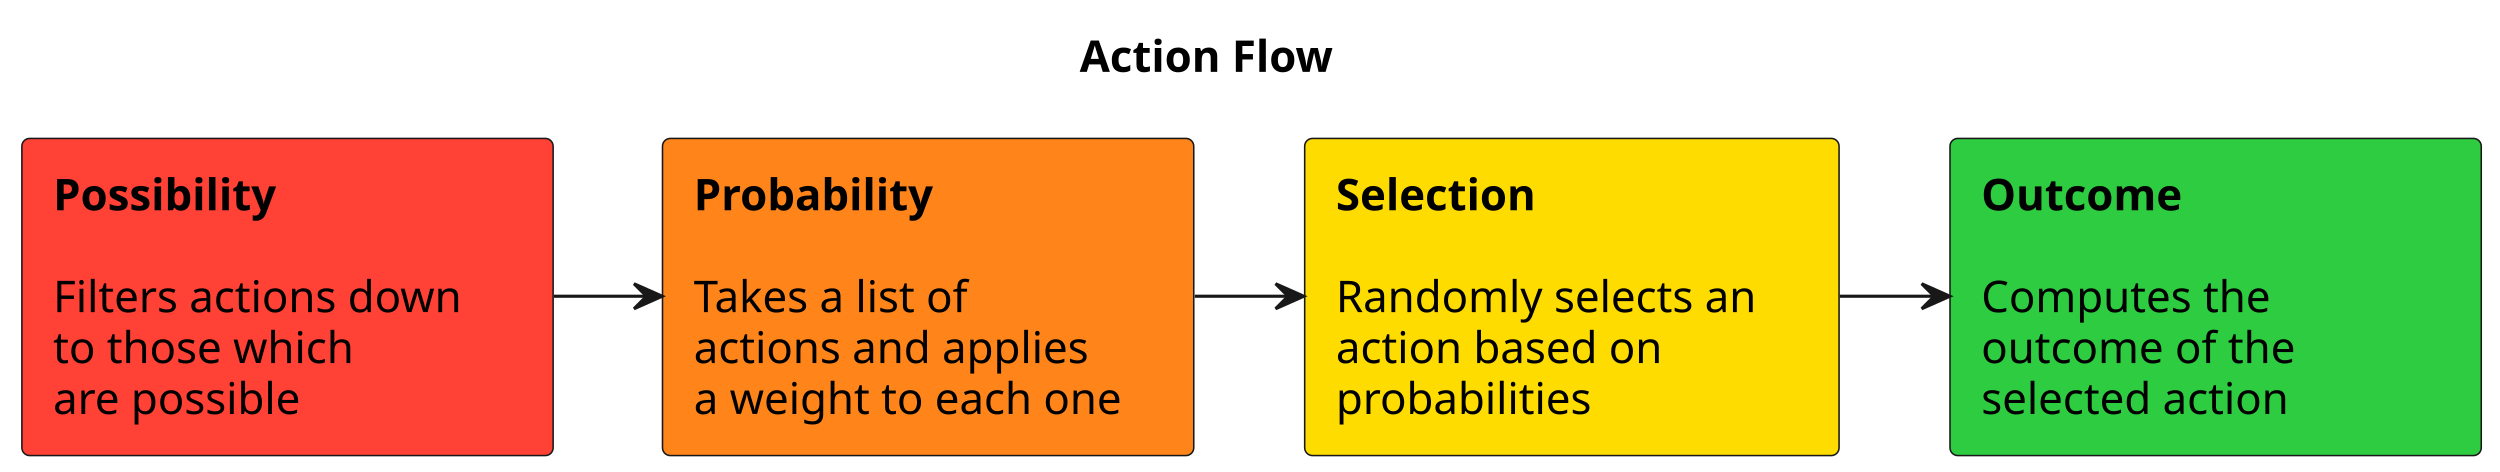
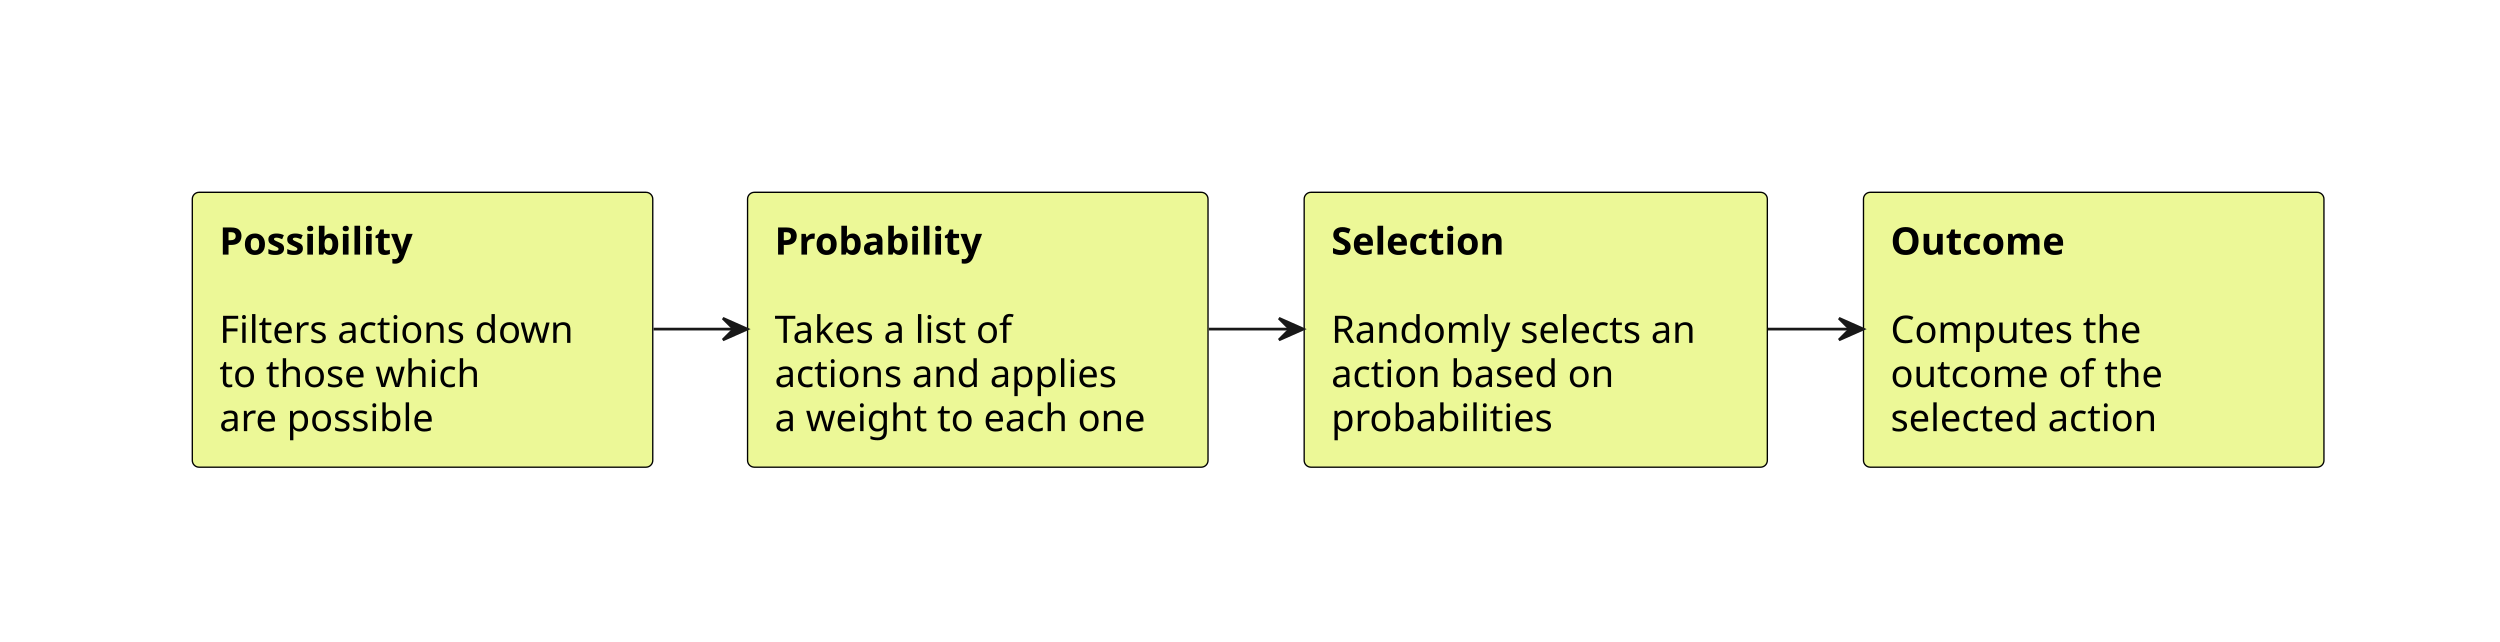
- <svg xmlns="http://www.w3.org/2000/svg" contentStyleType="text/css" height="151px" preserveAspectRatio="none" style="width:800px;height:151px;background:#FFFFFF;" version="1.1" viewBox="0 0 800 151" width="800px" zoomAndPan="magnify">
+ <svg xmlns="http://www.w3.org/2000/svg" contentStyleType="text/css" height="237px" preserveAspectRatio="none" style="width:923px;height:237px;background:#ECF897;" version="1.1" viewBox="0 0 923 237" width="923px" zoomAndPan="magnify">
  <defs />
  <g>
-     <rect fill="none" height="26.297" id="_title" style="stroke:none;stroke-width:1.0;" width="105" x="340.5" y="5" />
-     <text fill="#000000" font-family="sans-serif" font-size="14" font-weight="bold" lengthAdjust="spacing" textLength="95" x="345.5" y="22.995">Action Flow</text>
    <g id="elem_Possibility">
-       <rect fill="#FF4136" height="101.484" rx="2.5" ry="2.5" style="stroke:#181818;stroke-width:0.5;" width="170" x="7" y="44.297" />
-       <text fill="#000000" font-family="sans-serif" font-size="14" font-weight="bold" lengthAdjust="spacing" textLength="85" x="17" y="67.292">Possibility</text>
-       <text fill="#000000" font-family="sans-serif" font-size="14" lengthAdjust="spacing" textLength="4" x="17" y="83.589"> </text>
-       <text fill="#000000" font-family="sans-serif" font-size="14" lengthAdjust="spacing" textLength="143" x="17" y="99.886">Filters actions down</text>
-       <text fill="#000000" font-family="sans-serif" font-size="14" lengthAdjust="spacing" textLength="106" x="17" y="116.183">to those which</text>
-       <text fill="#000000" font-family="sans-serif" font-size="14" lengthAdjust="spacing" textLength="87" x="17" y="132.48">are possible</text>
+       <rect fill="#ECF897" height="101.484" rx="2.5" ry="2.5" style="stroke:#000000;stroke-width:0.5;" width="170" x="71" y="71" />
+       <text fill="#000000" font-family="sans-serif" font-size="14" font-weight="bold" lengthAdjust="spacing" textLength="85" x="81" y="93.995">Possibility</text>
+       <text fill="#000000" font-family="sans-serif" font-size="14" lengthAdjust="spacing" textLength="4" x="81" y="110.292"> </text>
+       <text fill="#000000" font-family="sans-serif" font-size="14" lengthAdjust="spacing" textLength="143" x="81" y="126.589">Filters actions down</text>
+       <text fill="#000000" font-family="sans-serif" font-size="14" lengthAdjust="spacing" textLength="106" x="81" y="142.886">to those which</text>
+       <text fill="#000000" font-family="sans-serif" font-size="14" lengthAdjust="spacing" textLength="87" x="81" y="159.183">are possible</text>
    </g>
    <g id="elem_Probability">
-       <rect fill="#FF851B" height="101.484" rx="2.5" ry="2.5" style="stroke:#181818;stroke-width:0.5;" width="170" x="212" y="44.297" />
-       <text fill="#000000" font-family="sans-serif" font-size="14" font-weight="bold" lengthAdjust="spacing" textLength="89" x="222" y="67.292">Probability</text>
-       <text fill="#000000" font-family="sans-serif" font-size="14" lengthAdjust="spacing" textLength="4" x="222" y="83.589"> </text>
-       <text fill="#000000" font-family="sans-serif" font-size="14" lengthAdjust="spacing" textLength="99" x="222" y="99.886">Takes a list of</text>
-       <text fill="#000000" font-family="sans-serif" font-size="14" lengthAdjust="spacing" textLength="138" x="222" y="116.183">actions and applies</text>
-       <text fill="#000000" font-family="sans-serif" font-size="14" lengthAdjust="spacing" textLength="150" x="222" y="132.48">a weight to each one</text>
+       <rect fill="#ECF897" height="101.484" rx="2.5" ry="2.5" style="stroke:#000000;stroke-width:0.5;" width="170" x="276" y="71" />
+       <text fill="#000000" font-family="sans-serif" font-size="14" font-weight="bold" lengthAdjust="spacing" textLength="89" x="286" y="93.995">Probability</text>
+       <text fill="#000000" font-family="sans-serif" font-size="14" lengthAdjust="spacing" textLength="4" x="286" y="110.292"> </text>
+       <text fill="#000000" font-family="sans-serif" font-size="14" lengthAdjust="spacing" textLength="99" x="286" y="126.589">Takes a list of</text>
+       <text fill="#000000" font-family="sans-serif" font-size="14" lengthAdjust="spacing" textLength="138" x="286" y="142.886">actions and applies</text>
+       <text fill="#000000" font-family="sans-serif" font-size="14" lengthAdjust="spacing" textLength="150" x="286" y="159.183">a weight to each one</text>
    </g>
    <g id="elem_Selection">
-       <rect fill="#FFDC00" height="101.484" rx="2.5" ry="2.5" style="stroke:#181818;stroke-width:0.5;" width="171" x="417.5" y="44.297" />
-       <text fill="#000000" font-family="sans-serif" font-size="14" font-weight="bold" lengthAdjust="spacing" textLength="75" x="427.5" y="67.292">Selection</text>
-       <text fill="#000000" font-family="sans-serif" font-size="14" lengthAdjust="spacing" textLength="4" x="427.5" y="83.589"> </text>
-       <text fill="#000000" font-family="sans-serif" font-size="14" lengthAdjust="spacing" textLength="147" x="427.5" y="99.886">Randomly selects an</text>
-       <text fill="#000000" font-family="sans-serif" font-size="14" lengthAdjust="spacing" textLength="114" x="427.5" y="116.183">action based on</text>
-       <text fill="#000000" font-family="sans-serif" font-size="14" lengthAdjust="spacing" textLength="92" x="427.5" y="132.48">probabilities</text>
+       <rect fill="#ECF897" height="101.484" rx="2.5" ry="2.5" style="stroke:#000000;stroke-width:0.5;" width="171" x="481.5" y="71" />
+       <text fill="#000000" font-family="sans-serif" font-size="14" font-weight="bold" lengthAdjust="spacing" textLength="75" x="491.5" y="93.995">Selection</text>
+       <text fill="#000000" font-family="sans-serif" font-size="14" lengthAdjust="spacing" textLength="4" x="491.5" y="110.292"> </text>
+       <text fill="#000000" font-family="sans-serif" font-size="14" lengthAdjust="spacing" textLength="147" x="491.5" y="126.589">Randomly selects an</text>
+       <text fill="#000000" font-family="sans-serif" font-size="14" lengthAdjust="spacing" textLength="114" x="491.5" y="142.886">action based on</text>
+       <text fill="#000000" font-family="sans-serif" font-size="14" lengthAdjust="spacing" textLength="92" x="491.5" y="159.183">probabilities</text>
    </g>
    <g id="elem_Outcome">
-       <rect fill="#2ECC40" height="101.484" rx="2.5" ry="2.5" style="stroke:#181818;stroke-width:0.5;" width="170" x="624" y="44.297" />
-       <text fill="#000000" font-family="sans-serif" font-size="14" font-weight="bold" lengthAdjust="spacing" textLength="73" x="634" y="67.292">Outcome</text>
-       <text fill="#000000" font-family="sans-serif" font-size="14" lengthAdjust="spacing" textLength="8" x="634" y="83.589">  </text>
-       <text fill="#000000" font-family="sans-serif" font-size="14" lengthAdjust="spacing" textLength="103" x="634" y="99.886">Computes the</text>
-       <text fill="#000000" font-family="sans-serif" font-size="14" lengthAdjust="spacing" textLength="112" x="634" y="116.183">outcome of the</text>
-       <text fill="#000000" font-family="sans-serif" font-size="14" lengthAdjust="spacing" textLength="111" x="634" y="132.48">selected action</text>
+       <rect fill="#ECF897" height="101.484" rx="2.5" ry="2.5" style="stroke:#000000;stroke-width:0.5;" width="170" x="688" y="71" />
+       <text fill="#000000" font-family="sans-serif" font-size="14" font-weight="bold" lengthAdjust="spacing" textLength="73" x="698" y="93.995">Outcome</text>
+       <text fill="#000000" font-family="sans-serif" font-size="14" lengthAdjust="spacing" textLength="8" x="698" y="110.292">  </text>
+       <text fill="#000000" font-family="sans-serif" font-size="14" lengthAdjust="spacing" textLength="103" x="698" y="126.589">Computes the</text>
+       <text fill="#000000" font-family="sans-serif" font-size="14" lengthAdjust="spacing" textLength="112" x="698" y="142.886">outcome of the</text>
+       <text fill="#000000" font-family="sans-serif" font-size="14" lengthAdjust="spacing" textLength="111" x="698" y="159.183">selected action</text>
    </g>
    <g id="link_Possibility_Probability">
-       <path codeLine="45" d="M177.283,94.797 C187.106,94.797 196.929,94.797 206.752,94.797 " fill="none" id="Possibility-to-Probability" style="stroke:#181818;stroke-width:1.0;" />
-       <polygon fill="#181818" points="211.889,94.797,202.889,90.797,206.889,94.797,202.889,98.797,211.889,94.797" style="stroke:#181818;stroke-width:1.0;" />
+       <path codeLine="47" d="M241.283,121.5 C251.106,121.5 260.929,121.5 270.752,121.5 " fill="none" id="Possibility-to-Probability" style="stroke:#181818;stroke-width:1.0;" />
+       <polygon fill="#181818" points="275.889,121.5,266.889,117.5,270.889,121.5,266.889,125.5,275.889,121.5" style="stroke:#181818;stroke-width:1.0;" />
    </g>
    <g id="link_Probability_Selection">
-       <path codeLine="46" d="M382.297,94.797 C392.201,94.797 402.105,94.797 412.009,94.797 " fill="none" id="Probability-to-Selection" style="stroke:#181818;stroke-width:1.0;" />
-       <polygon fill="#181818" points="417.188,94.797,408.188,90.797,412.188,94.797,408.188,98.797,417.188,94.797" style="stroke:#181818;stroke-width:1.0;" />
+       <path codeLine="48" d="M446.297,121.5 C456.201,121.5 466.105,121.5 476.009,121.5 " fill="none" id="Probability-to-Selection" style="stroke:#181818;stroke-width:1.0;" />
+       <polygon fill="#181818" points="481.188,121.5,472.188,117.5,476.188,121.5,472.188,125.5,481.188,121.5" style="stroke:#181818;stroke-width:1.0;" />
    </g>
    <g id="link_Selection_Outcome">
-       <path codeLine="47" d="M588.699,94.797 C598.703,94.797 608.708,94.797 618.712,94.797 " fill="none" id="Selection-to-Outcome" style="stroke:#181818;stroke-width:1.0;" />
-       <polygon fill="#181818" points="623.944,94.797,614.944,90.797,618.944,94.797,614.944,98.797,623.944,94.797" style="stroke:#181818;stroke-width:1.0;" />
+       <path codeLine="49" d="M652.699,121.5 C662.703,121.5 672.708,121.5 682.712,121.5 " fill="none" id="Selection-to-Outcome" style="stroke:#181818;stroke-width:1.0;" />
+       <polygon fill="#181818" points="687.944,121.5,678.944,117.5,682.944,121.5,678.944,125.5,687.944,121.5" style="stroke:#181818;stroke-width:1.0;" />
    </g>
  </g>
</svg>
